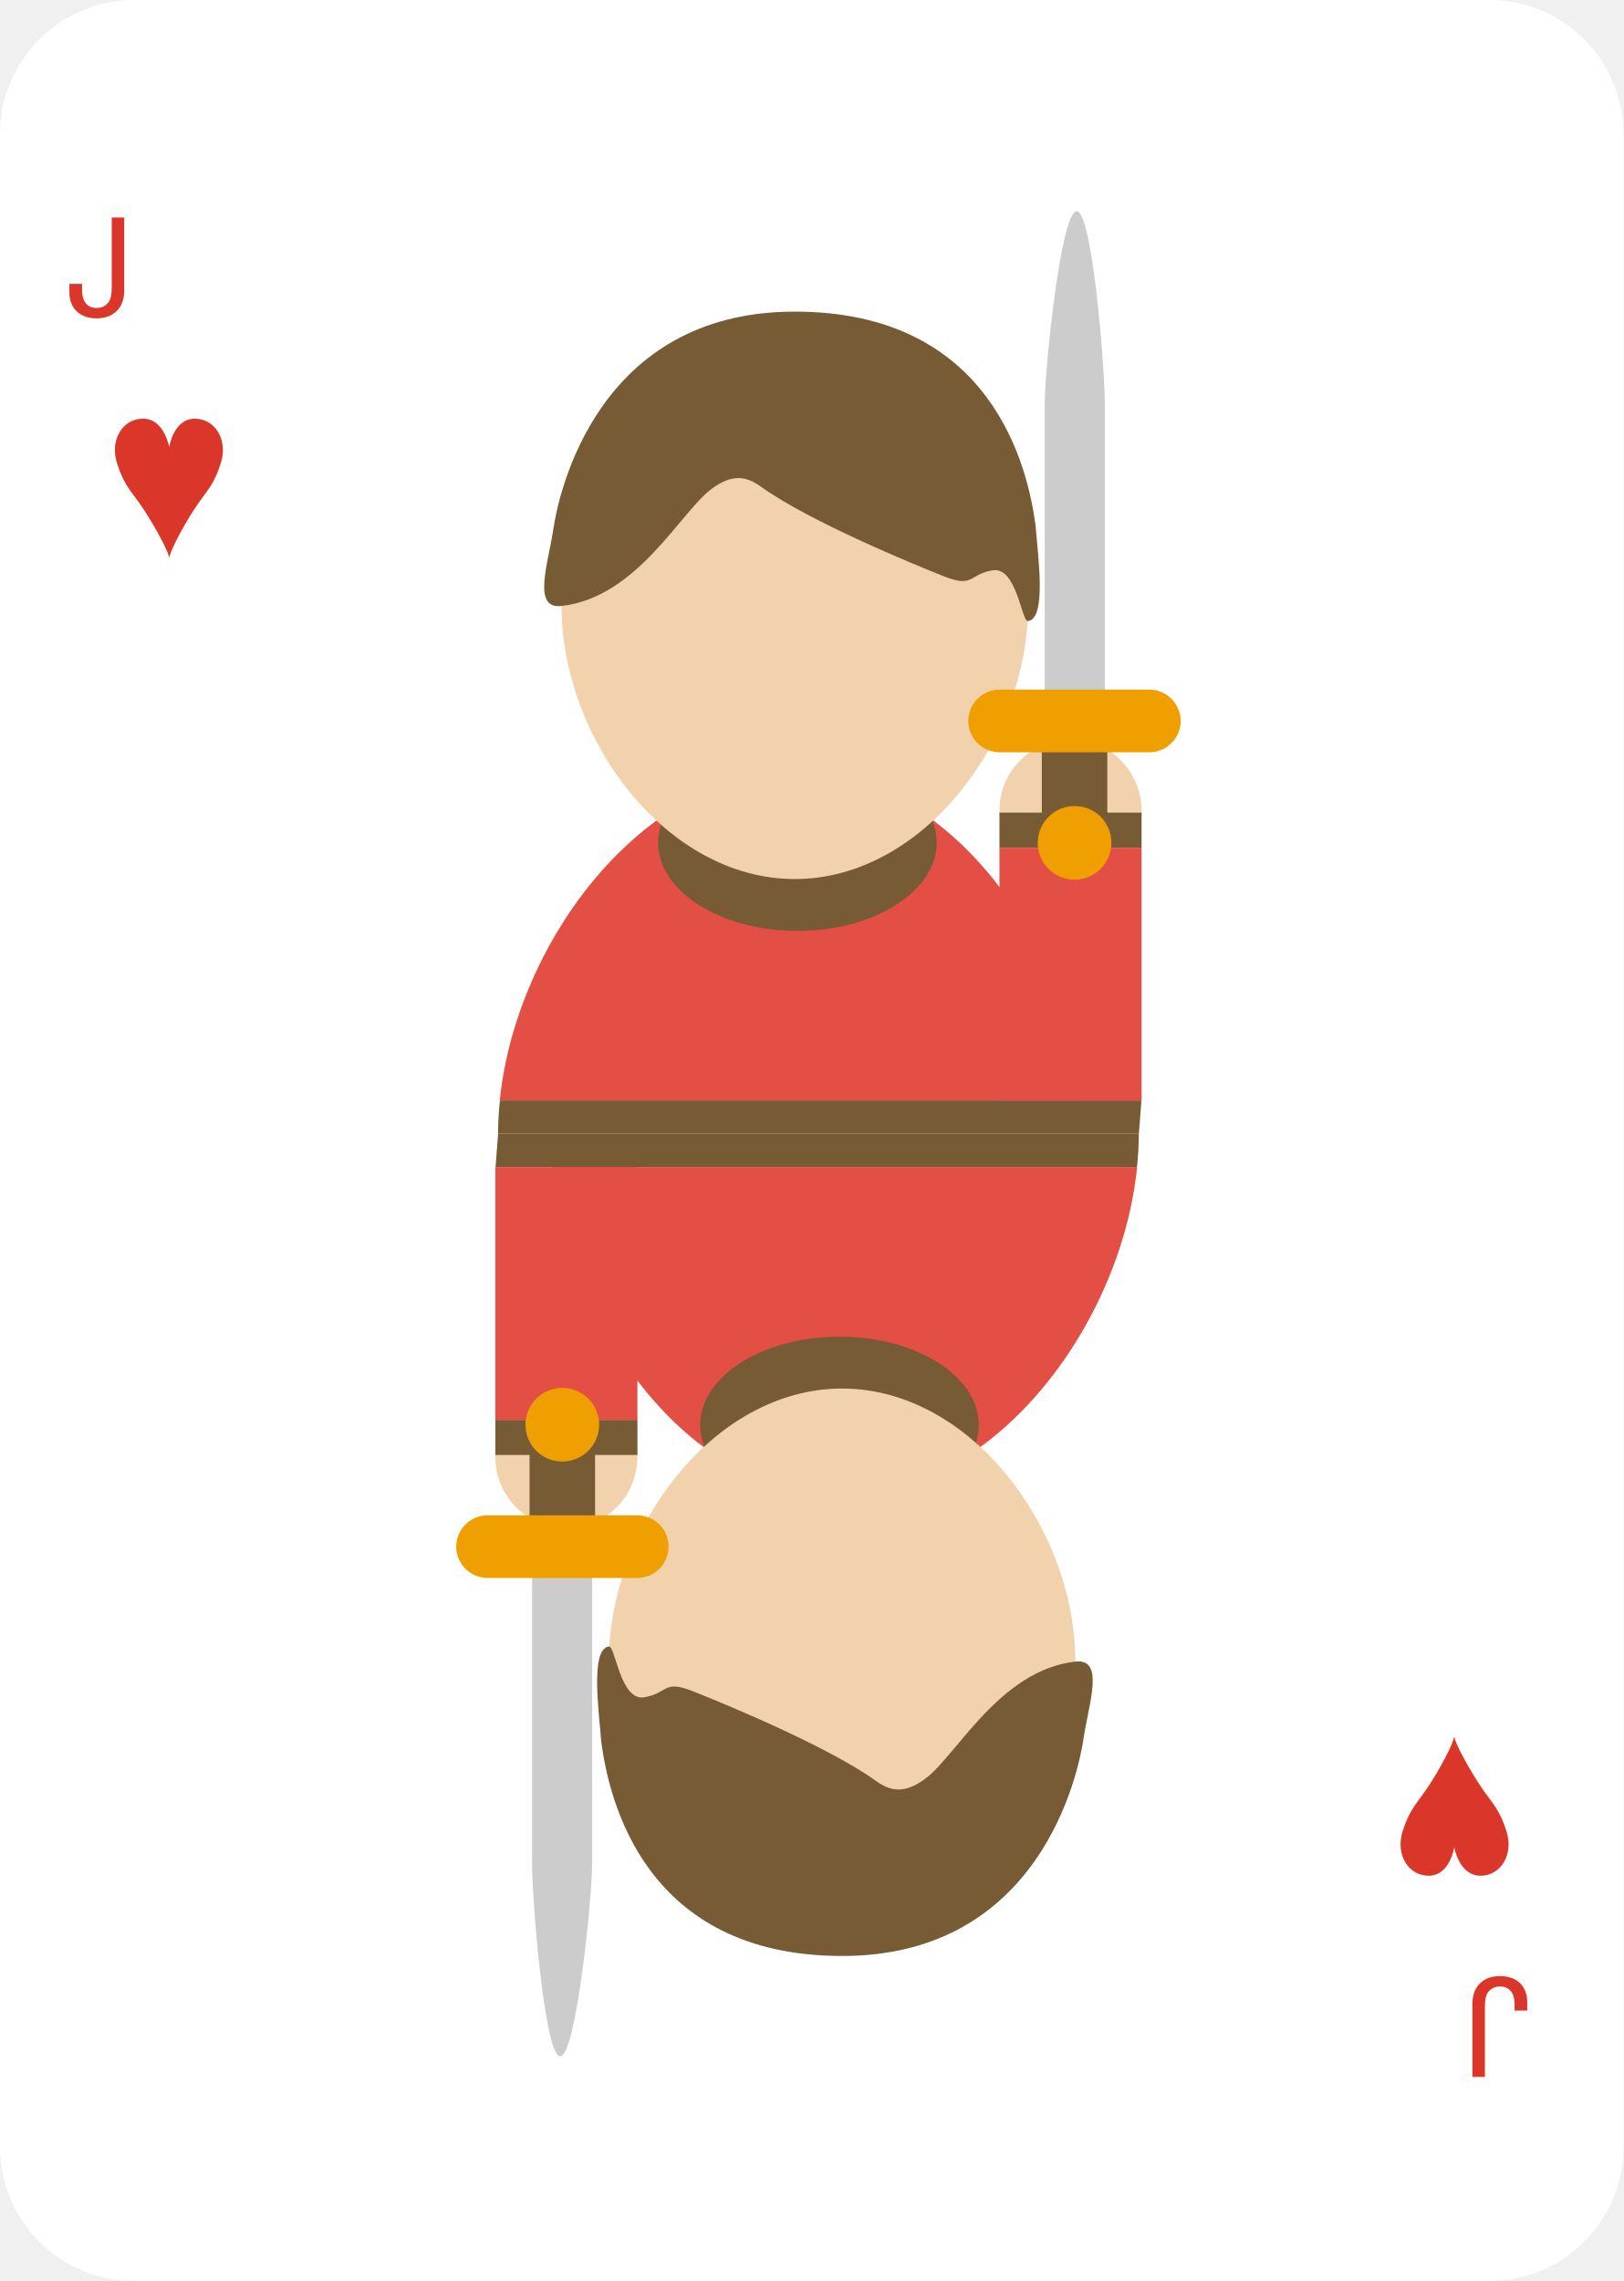
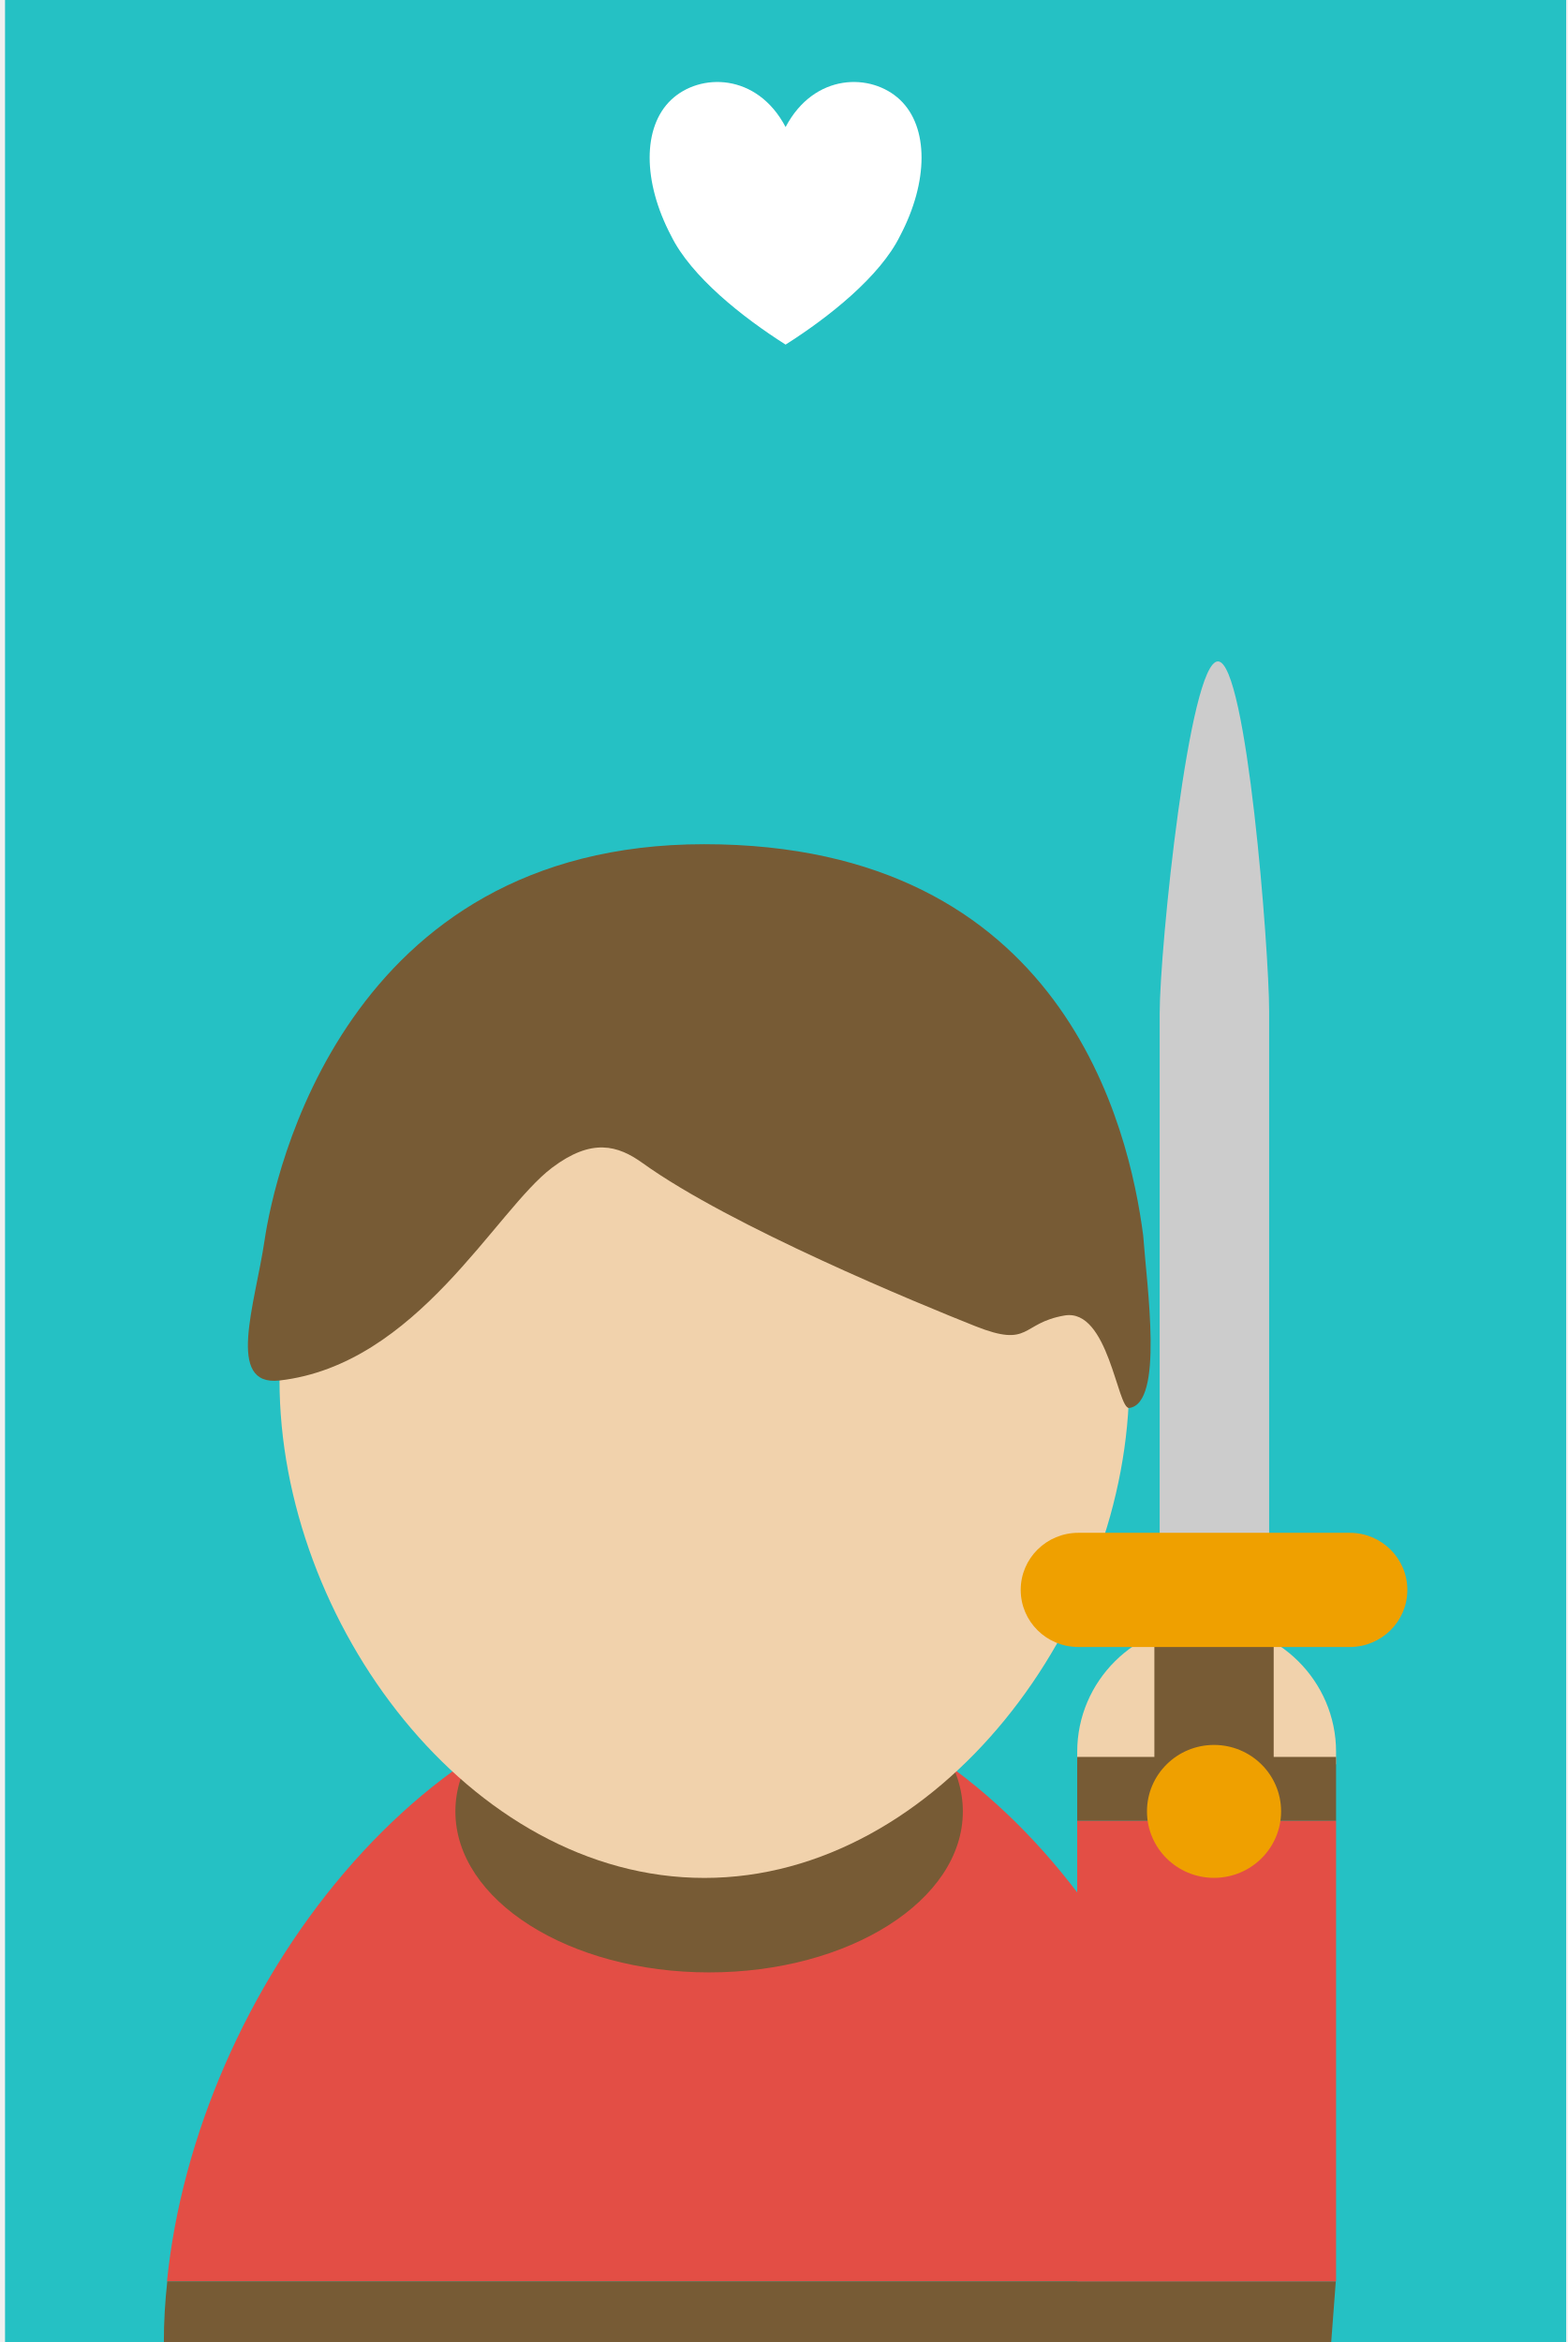
- <svg xmlns="http://www.w3.org/2000/svg" viewBox="0 0 242 340">
-   <rect width="242" height="340" rx="20" fill="#fff" />
-   <path d="M28.962 62.409c-3.115.057-3.737 4.239-3.737 4.239s-.716-4.182-3.831-4.239-5.032 3.165-3.978 6.556 2.1 4.154 3.76 6.612 4.064 6.711 4.049 7.714c-.012-1 2.3-5.256 3.952-7.714s2.706-3.221 3.76-6.612-.86-6.612-3.975-6.556M213.038 279.591c3.115-.057 3.737-4.239 3.737-4.239s.716 4.182 3.831 4.239 5.032-3.165 3.978-6.556-2.1-4.154-3.76-6.612-4.064-6.711-4.049-7.714c.012 1-2.3 5.256-3.952 7.714s-2.706 3.221-3.76 6.612.86 6.612 3.975 6.556" fill="#db362a" />
-   <text transform="translate(10 32)" fill="#db362a" font-size="20" font-family="Helvetica">
-     <tspan x="0" y="15">J</tspan>
-   </text>
-   <text transform="rotate(180 114 155)" fill="#db362a" font-size="20" font-family="Helvetica">
-     <tspan x="0" y="15">J</tspan>
-   </text>
-   <g>
-     <path d="M125.353 222.984c22.593 0 41.744-25.222 44.149-49.022H82.475c2.257 23.8 20.289 49.022 42.878 49.022" fill="#e34e45" />
-     <path d="M169.758 169H74.249l-.379 4.962h95.609a45.547 45.547 0 00.279-4.962zM104.375 212.409c0-7.268 9.3-13.168 20.763-13.168s20.764 5.9 20.764 13.168-9.296 13.172-20.764 13.172-20.763-5.897-20.763-13.172" fill="#775b35" />
-     <path d="M73.834 217.288a10.592 10.592 0 0021.183 0v-1.018H73.834v1.018" fill="#f1d2ac" />
-     <path d="M73.834 216.872h21.183v-5.236H73.834z" fill="#775b35" />
-     <path d="M73.834 211.636h21.183v-37.674H73.834z" fill="#e34e45" />
-     <path d="M90.759 247.671c0-19.78 15.567-40.7 34.766-40.7s34.768 20.92 34.768 40.7-2.706 39.244-34.768 39.244c-34.766 0-34.766-19.463-34.766-39.244" fill="#f1d2ac" />
-     <path d="M160.293 247.672c-11.262 1.291-17.649 13.902-22.306 17.412-3.243 2.443-5.368 1.844-7.412.374-7.2-5.173-22.7-11.545-27.234-13.346s-3.677.256-7.286.877-4.316-7.692-5.296-7.566c-2.832.374-1.451 9.839-1.141 14.119 1.141 8.767 6.472 32.01 35.927 32.01s35.187-27.119 35.969-32.39 3.209-12-1.22-11.489" fill="#775b35" />
-     <path d="M79.311 233.942h8.958v43.767c0 5.324-2.407 28.8-4.768 28.8s-4.19-23.722-4.19-28.581v-43.986" fill="#ccc" />
-     <path d="M78.939 214.7a4.882 4.882 0 019.764 0v11.671a4.882 4.882 0 01-9.764 0V214.7" fill="#775b35" />
-     <path d="M68 230.537a4.694 4.694 0 014.715-4.672h22.209a4.672 4.672 0 110 9.343H72.715A4.694 4.694 0 0168 230.537M78.333 212.416a5.487 5.487 0 115.489 5.437 5.462 5.462 0 01-5.489-5.437" fill="#efa000" />
+ <svg xmlns="http://www.w3.org/2000/svg" width="100%" height="100%" viewBox="0 0 241 360" version="1.1" xml:space="preserve" style="fill-rule:evenodd;clip-rule:evenodd;stroke-linejoin:round;stroke-miterlimit:2;">
+   <rect id="hj" x="0.774" y="0" width="240" height="360" style="fill:none;" />
+   <clipPath id="_clip1">
+     <rect x="0.774" y="0" width="240" height="360" />
+   </clipPath>
+   <g clip-path="url(#_clip1)">
+     <rect x="0.774" y="0" width="240" height="360" style="fill:#25c1c4;" />
+     <g id="Layer1" />
    <g>
-       <path d="M118.647 115.016c-22.593 0-41.744 25.222-44.149 49.022h87.027c-2.257-23.8-20.289-49.022-42.878-49.022" fill="#e34e45" />
-       <path d="M74.245 169h95.523l.377-4.962H74.522a45.259 45.259 0 00-.277 4.962zM139.625 125.591c0 7.268-9.3 13.168-20.763 13.168s-20.764-5.9-20.764-13.168 9.296-13.172 20.764-13.172 20.763 5.897 20.763 13.172" fill="#775b35" />
-       <path d="M170.166 120.712a10.592 10.592 0 00-21.183 0v1.018h21.183v-1.018" fill="#f1d2ac" />
-       <path d="M170.166 121.128h-21.183v5.236h21.183z" fill="#775b35" />
-       <path d="M170.166 126.364h-21.183v37.674h21.183z" fill="#e34e45" />
-       <path d="M153.241 90.329c0 19.78-15.567 40.7-34.766 40.7s-34.768-20.92-34.768-40.7 2.706-39.244 34.768-39.244c34.766 0 34.766 19.463 34.766 39.244" fill="#f1d2ac" />
-       <path d="M83.707 90.328c11.262-1.291 17.649-13.902 22.306-17.412 3.243-2.443 5.368-1.844 7.412-.374 7.2 5.173 22.7 11.545 27.234 13.346s3.677-.256 7.286-.877 4.316 7.692 5.296 7.566c2.832-.374 1.451-9.839 1.141-14.119-1.141-8.767-6.472-32.01-35.927-32.01s-35.187 27.119-35.969 32.39-3.209 12 1.22 11.489" fill="#775b35" />
-       <path d="M164.689 104.058h-8.958V60.291c0-5.324 2.407-28.8 4.768-28.8s4.19 23.722 4.19 28.581v43.986" fill="#ccc" />
-       <path d="M165.061 123.3a4.882 4.882 0 01-9.764 0v-11.671a4.882 4.882 0 019.764 0V123.3" fill="#775b35" />
-       <path d="M176 107.463a4.694 4.694 0 01-4.715 4.672h-22.209a4.672 4.672 0 110-9.343h22.209a4.694 4.694 0 014.715 4.671M165.667 125.584a5.487 5.487 0 11-5.489-5.437 5.462 5.462 0 015.489 5.437" fill="#efa000" />
+       <path d="M108.613,258.581c-42.445,0 -78.424,47.391 -82.942,92.096l163.494,0c-4.239,-44.705 -38.117,-92.096 -80.552,-92.096" style="fill:#e34e45;fill-rule:nonzero;" />
+       <path d="M25.19,360l179.463,0l0.707,-9.323l-179.643,0c-0.345,3.131 -0.527,6.237 -0.527,9.323Z" style="fill:#775b35;fill-rule:nonzero;" />
+       <path d="M148.023,278.448c0,13.657 -17.464,24.739 -39.007,24.739c-21.544,0 -39.008,-11.082 -39.008,-24.739c0,-13.666 17.464,-24.744 39.008,-24.744c21.543,0 39.007,11.078 39.007,24.744" style="fill:#775b35;fill-rule:nonzero;" />
+       <path d="M205.4,269.285c0,-10.893 -8.909,-19.721 -19.899,-19.721c-10.99,0 -19.896,8.828 -19.896,19.721l0,1.912l39.795,0l0,-1.912" style="fill:#f1d2ac;fill-rule:nonzero;" />
+       <rect x="165.605" y="270.065" width="39.795" height="9.836" style="fill:#775b35;" />
+       <rect x="165.605" y="279.901" width="39.795" height="70.776" style="fill:#e34e45;" />
+       <path d="M173.603,212.201c0,37.162 -29.244,76.464 -65.314,76.464c-36.073,0 -65.317,-39.302 -65.317,-76.464c0,-37.159 5.084,-73.723 65.317,-73.723c65.314,0 65.314,36.564 65.314,73.723" style="fill:#f1d2ac;fill-rule:nonzero;" />
+       <path d="M42.972,212.201c21.158,-2.425 33.157,-26.116 41.905,-32.71c6.093,-4.59 10.084,-3.464 13.924,-0.703c13.519,9.719 42.639,21.689 51.163,25.072c8.525,3.383 6.908,-0.48 13.688,-1.648c6.78,-1.17 8.11,14.453 9.951,14.213c5.321,-0.7 2.728,-18.481 2.144,-26.522c-2.144,-16.469 -12.159,-60.136 -67.494,-60.136c-55.339,0 -66.105,50.948 -67.574,60.85c-1.459,9.902 -6.029,22.542 2.293,21.584" style="fill:#775b35;fill-rule:nonzero;" />
+       <path d="M195.11,237.997l-16.828,0l0,-82.225c0,-10.001 4.521,-54.105 8.957,-54.105c4.434,0 7.871,44.567 7.871,53.694l0,82.636" style="fill:#ccc;fill-rule:nonzero;" />
+       <path d="M195.809,274.144c0,5.013 -4.106,9.086 -9.172,9.086c-5.067,0 -9.17,-4.073 -9.17,-9.086l0,-21.926c0,-5.016 4.103,-9.086 9.17,-9.086c5.066,0 9.172,4.07 9.172,9.086l0,21.926" style="fill:#775b35;fill-rule:nonzero;" />
+       <path d="M216.359,244.393c0,4.847 -3.967,8.776 -8.857,8.776l-41.724,0c-4.897,0 -8.861,-3.929 -8.861,-8.776c0,-4.848 3.964,-8.777 8.861,-8.777l41.724,0c4.89,0 8.857,3.929 8.857,8.777" style="fill:#efa000;fill-rule:nonzero;" />
+       <path d="M196.948,278.436c0,5.646 -4.615,10.217 -10.311,10.217c-5.693,0 -10.306,-4.571 -10.306,-10.217c0,-5.64 4.613,-10.214 10.306,-10.214c5.696,0 10.311,4.574 10.311,10.214" style="fill:#efa000;fill-rule:nonzero;" />
+     </g>
+     <g>
+       <path d="M120.774,19.529c4.4,-8.36 13.2,-8.36 17.6,-4.18c4.4,4.18 4.4,12.54 0,20.9c-3.08,6.27 -11,12.54 -17.6,16.72c-6.6,-4.18 -14.519,-10.45 -17.599,-16.72c-4.4,-8.36 -4.4,-16.72 0,-20.9c4.4,-4.18 13.199,-4.18 17.599,4.18Z" style="fill:#fff;" />
    </g>
  </g>
</svg>
